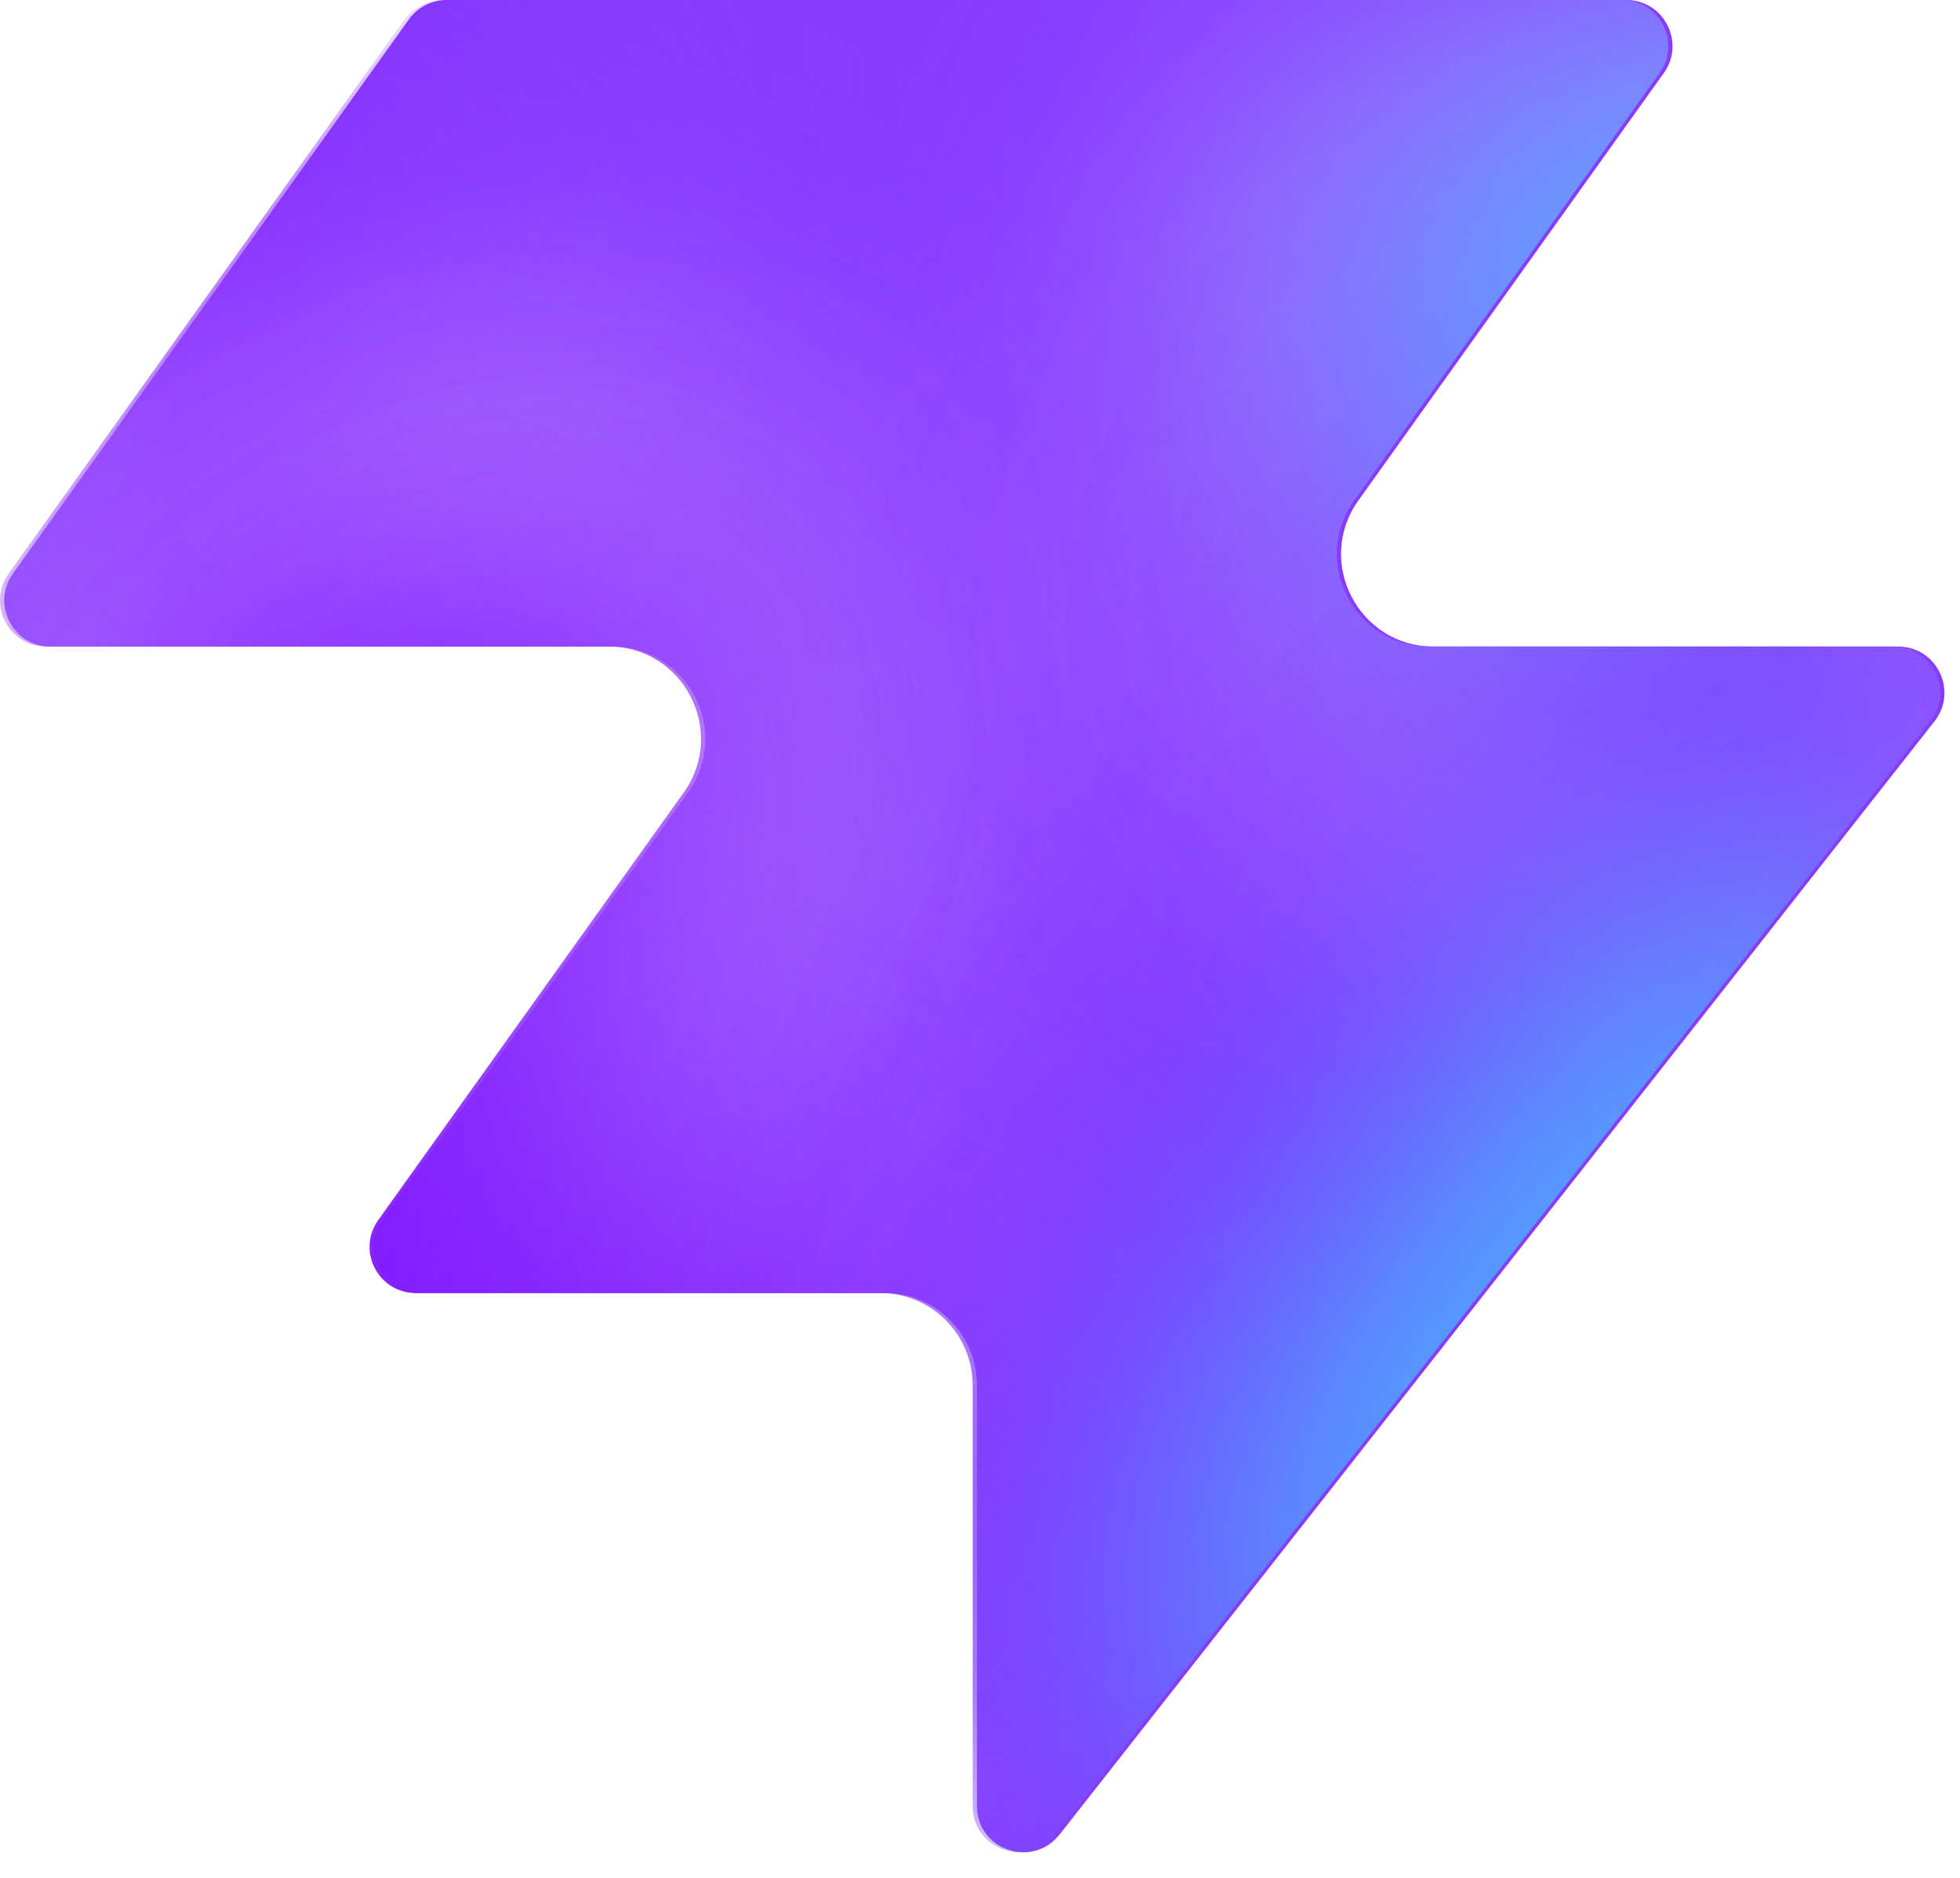
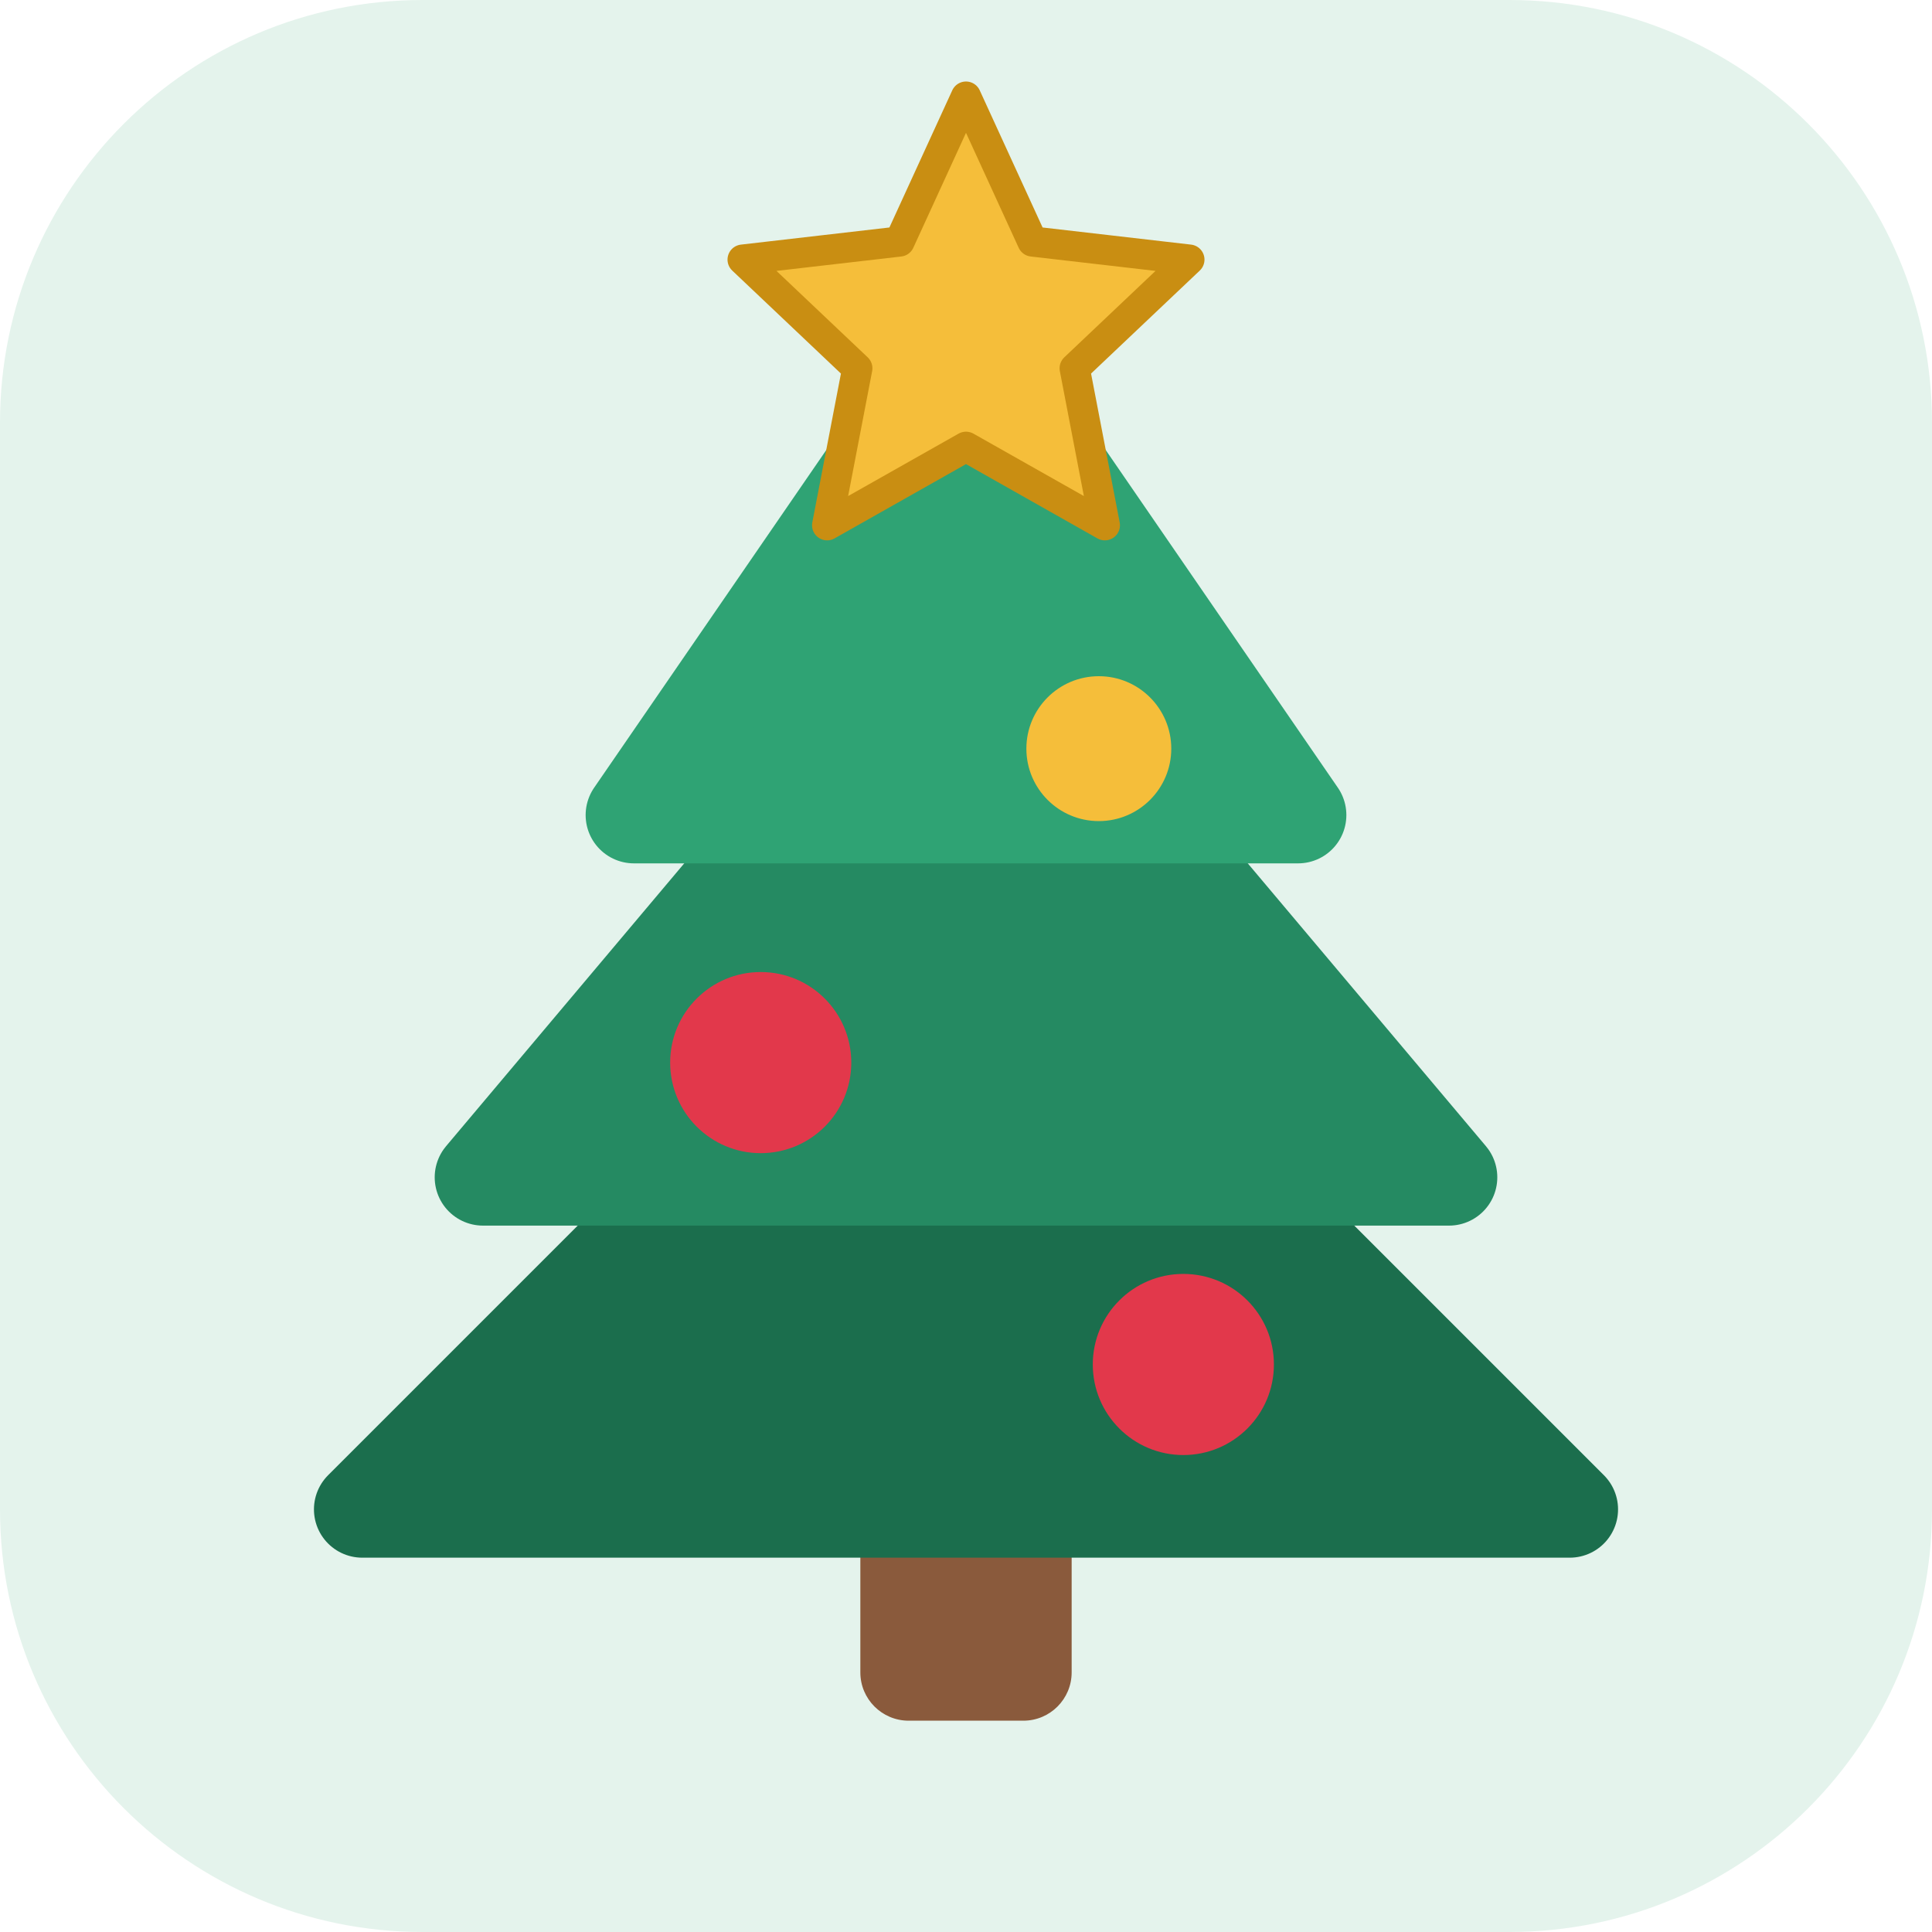
- <svg xmlns="http://www.w3.org/2000/svg" width="48" height="46" fill="none" viewBox="0 0 48 46">
-   <path fill="#863bff" d="M25.946 44.938c-.664.845-2.021.375-2.021-.698V33.937a2.26 2.26 0 0 0-2.262-2.262H10.287c-.92 0-1.456-1.04-.92-1.788l7.48-10.471c1.07-1.497 0-3.578-1.842-3.578H1.237c-.92 0-1.456-1.04-.92-1.788L10.013.474c.214-.297.556-.474.92-.474h28.894c.92 0 1.456 1.04.92 1.788l-7.48 10.471c-1.07 1.498 0 3.579 1.842 3.579h11.377c.943 0 1.473 1.088.89 1.83L25.947 44.94z" style="fill:#863bff;fill:color(display-p3 .525 .23 1);fill-opacity:1" />
-   <mask id="a" width="48" height="46" x="0" y="0" maskUnits="userSpaceOnUse" style="mask-type:alpha">
-     <path fill="#000" d="M25.842 44.938c-.664.844-2.021.375-2.021-.698V33.937a2.26 2.26 0 0 0-2.262-2.262H10.183c-.92 0-1.456-1.04-.92-1.788l7.48-10.471c1.07-1.498 0-3.579-1.842-3.579H1.133c-.92 0-1.456-1.04-.92-1.787L9.91.473c.214-.297.556-.474.92-.474h28.894c.92 0 1.456 1.04.92 1.788l-7.48 10.471c-1.07 1.498 0 3.578 1.842 3.578h11.377c.943 0 1.473 1.088.89 1.832L25.843 44.94z" style="fill:#000;fill-opacity:1" />
-   </mask>
-   <g mask="url(#a)">
-     <g filter="url(#b)">
-       <ellipse cx="5.508" cy="14.704" fill="#ede6ff" rx="5.508" ry="14.704" style="fill:#ede6ff;fill:color(display-p3 .927 .903 1);fill-opacity:1" transform="matrix(.00324 1 1 -.00324 -4.47 31.516)" />
-     </g>
-     <g filter="url(#c)">
-       <ellipse cx="10.399" cy="29.851" fill="#ede6ff" rx="10.399" ry="29.851" style="fill:#ede6ff;fill:color(display-p3 .927 .903 1);fill-opacity:1" transform="matrix(.00324 1 1 -.00324 -39.328 7.883)" />
-     </g>
-     <g filter="url(#d)">
-       <ellipse cx="5.508" cy="30.487" fill="#7e14ff" rx="5.508" ry="30.487" style="fill:#7e14ff;fill:color(display-p3 .492 .077 1);fill-opacity:1" transform="rotate(89.814 -25.913 -14.639)scale(1 -1)" />
-     </g>
-     <g filter="url(#e)">
-       <ellipse cx="5.508" cy="30.599" fill="#7e14ff" rx="5.508" ry="30.599" style="fill:#7e14ff;fill:color(display-p3 .492 .077 1);fill-opacity:1" transform="rotate(89.814 -32.644 -3.334)scale(1 -1)" />
-     </g>
-     <g filter="url(#f)">
-       <ellipse cx="5.508" cy="30.599" fill="#7e14ff" rx="5.508" ry="30.599" style="fill:#7e14ff;fill:color(display-p3 .492 .077 1);fill-opacity:1" transform="matrix(.00324 1 1 -.00324 -34.34 30.47)" />
-     </g>
-     <g filter="url(#g)">
-       <ellipse cx="14.072" cy="22.078" fill="#ede6ff" rx="14.072" ry="22.078" style="fill:#ede6ff;fill:color(display-p3 .927 .903 1);fill-opacity:1" transform="rotate(93.35 24.506 48.493)scale(-1 1)" />
-     </g>
-     <g filter="url(#h)">
-       <ellipse cx="3.47" cy="21.501" fill="#7e14ff" rx="3.47" ry="21.501" style="fill:#7e14ff;fill:color(display-p3 .492 .077 1);fill-opacity:1" transform="rotate(89.009 28.708 47.59)scale(-1 1)" />
-     </g>
-     <g filter="url(#i)">
-       <ellipse cx="3.47" cy="21.501" fill="#7e14ff" rx="3.47" ry="21.501" style="fill:#7e14ff;fill:color(display-p3 .492 .077 1);fill-opacity:1" transform="rotate(89.009 28.708 47.59)scale(-1 1)" />
-     </g>
-     <g filter="url(#j)">
-       <ellipse cx=".387" cy="8.972" fill="#7e14ff" rx="4.407" ry="29.108" style="fill:#7e14ff;fill:color(display-p3 .492 .077 1);fill-opacity:1" transform="rotate(39.51 .387 8.972)" />
-     </g>
-     <g filter="url(#k)">
-       <ellipse cx="47.523" cy="-6.092" fill="#7e14ff" rx="4.407" ry="29.108" style="fill:#7e14ff;fill:color(display-p3 .492 .077 1);fill-opacity:1" transform="rotate(37.892 47.523 -6.092)" />
-     </g>
-     <g filter="url(#l)">
-       <ellipse cx="41.412" cy="6.333" fill="#47bfff" rx="5.971" ry="9.665" style="fill:#47bfff;fill:color(display-p3 .28 .748 1);fill-opacity:1" transform="rotate(37.892 41.412 6.333)" />
-     </g>
-     <g filter="url(#m)">
-       <ellipse cx="-1.879" cy="38.332" fill="#7e14ff" rx="4.407" ry="29.108" style="fill:#7e14ff;fill:color(display-p3 .492 .077 1);fill-opacity:1" transform="rotate(37.892 -1.88 38.332)" />
-     </g>
-     <g filter="url(#n)">
-       <ellipse cx="-1.879" cy="38.332" fill="#7e14ff" rx="4.407" ry="29.108" style="fill:#7e14ff;fill:color(display-p3 .492 .077 1);fill-opacity:1" transform="rotate(37.892 -1.88 38.332)" />
-     </g>
-     <g filter="url(#o)">
-       <ellipse cx="35.651" cy="29.907" fill="#7e14ff" rx="4.407" ry="29.108" style="fill:#7e14ff;fill:color(display-p3 .492 .077 1);fill-opacity:1" transform="rotate(37.892 35.651 29.907)" />
-     </g>
-     <g filter="url(#p)">
-       <ellipse cx="38.418" cy="32.4" fill="#47bfff" rx="5.971" ry="15.297" style="fill:#47bfff;fill:color(display-p3 .28 .748 1);fill-opacity:1" transform="rotate(37.892 38.418 32.4)" />
-     </g>
+ <svg xmlns="http://www.w3.org/2000/svg" viewBox="0 0 32 32">
+   <rect width="32" height="32" rx="7" fill="#e4f3ec" />
+   <rect x="14.25" y="24" width="3.5" height="4.5" rx="0.8" fill="#8a5a3c" />
+   <g stroke-linejoin="round" stroke-width="1.6">
+     <path d="M16 15 L26 25 H6 Z" fill="#1b6e4d" stroke="#1b6e4d" />
+     <path d="M16 10 L24 19.5 H8 Z" fill="#258a62" stroke="#258a62" />
+     <path d="M16 5.5 L21.5 13.5 H10.5 Z" fill="#2fa374" stroke="#2fa374" />
  </g>
-   <defs>
-     <filter id="b" width="60.045" height="41.654" x="-19.77" y="16.149" color-interpolation-filters="sRGB" filterUnits="userSpaceOnUse">
-       <feFlood flood-opacity="0" result="BackgroundImageFix" />
-       <feBlend in="SourceGraphic" in2="BackgroundImageFix" result="shape" />
-       <feGaussianBlur result="effect1_foregroundBlur_2002_17158" stdDeviation="7.659" />
-     </filter>
-     <filter id="c" width="90.34" height="51.437" x="-54.613" y="-7.533" color-interpolation-filters="sRGB" filterUnits="userSpaceOnUse">
-       <feFlood flood-opacity="0" result="BackgroundImageFix" />
-       <feBlend in="SourceGraphic" in2="BackgroundImageFix" result="shape" />
-       <feGaussianBlur result="effect1_foregroundBlur_2002_17158" stdDeviation="7.659" />
-     </filter>
-     <filter id="d" width="79.355" height="29.4" x="-49.64" y="2.03" color-interpolation-filters="sRGB" filterUnits="userSpaceOnUse">
-       <feFlood flood-opacity="0" result="BackgroundImageFix" />
-       <feBlend in="SourceGraphic" in2="BackgroundImageFix" result="shape" />
-       <feGaussianBlur result="effect1_foregroundBlur_2002_17158" stdDeviation="4.596" />
-     </filter>
-     <filter id="e" width="79.579" height="29.4" x="-45.045" y="20.029" color-interpolation-filters="sRGB" filterUnits="userSpaceOnUse">
-       <feFlood flood-opacity="0" result="BackgroundImageFix" />
-       <feBlend in="SourceGraphic" in2="BackgroundImageFix" result="shape" />
-       <feGaussianBlur result="effect1_foregroundBlur_2002_17158" stdDeviation="4.596" />
-     </filter>
-     <filter id="f" width="79.579" height="29.4" x="-43.513" y="21.178" color-interpolation-filters="sRGB" filterUnits="userSpaceOnUse">
-       <feFlood flood-opacity="0" result="BackgroundImageFix" />
-       <feBlend in="SourceGraphic" in2="BackgroundImageFix" result="shape" />
-       <feGaussianBlur result="effect1_foregroundBlur_2002_17158" stdDeviation="4.596" />
-     </filter>
-     <filter id="g" width="74.749" height="58.852" x="15.756" y="-17.901" color-interpolation-filters="sRGB" filterUnits="userSpaceOnUse">
-       <feFlood flood-opacity="0" result="BackgroundImageFix" />
-       <feBlend in="SourceGraphic" in2="BackgroundImageFix" result="shape" />
-       <feGaussianBlur result="effect1_foregroundBlur_2002_17158" stdDeviation="7.659" />
-     </filter>
-     <filter id="h" width="61.377" height="25.362" x="23.548" y="2.284" color-interpolation-filters="sRGB" filterUnits="userSpaceOnUse">
-       <feFlood flood-opacity="0" result="BackgroundImageFix" />
-       <feBlend in="SourceGraphic" in2="BackgroundImageFix" result="shape" />
-       <feGaussianBlur result="effect1_foregroundBlur_2002_17158" stdDeviation="4.596" />
-     </filter>
-     <filter id="i" width="61.377" height="25.362" x="23.548" y="2.284" color-interpolation-filters="sRGB" filterUnits="userSpaceOnUse">
-       <feFlood flood-opacity="0" result="BackgroundImageFix" />
-       <feBlend in="SourceGraphic" in2="BackgroundImageFix" result="shape" />
-       <feGaussianBlur result="effect1_foregroundBlur_2002_17158" stdDeviation="4.596" />
-     </filter>
-     <filter id="j" width="56.045" height="63.649" x="-27.636" y="-22.853" color-interpolation-filters="sRGB" filterUnits="userSpaceOnUse">
-       <feFlood flood-opacity="0" result="BackgroundImageFix" />
-       <feBlend in="SourceGraphic" in2="BackgroundImageFix" result="shape" />
-       <feGaussianBlur result="effect1_foregroundBlur_2002_17158" stdDeviation="4.596" />
-     </filter>
-     <filter id="k" width="54.814" height="64.646" x="20.116" y="-38.415" color-interpolation-filters="sRGB" filterUnits="userSpaceOnUse">
-       <feFlood flood-opacity="0" result="BackgroundImageFix" />
-       <feBlend in="SourceGraphic" in2="BackgroundImageFix" result="shape" />
-       <feGaussianBlur result="effect1_foregroundBlur_2002_17158" stdDeviation="4.596" />
-     </filter>
-     <filter id="l" width="33.541" height="35.313" x="24.641" y="-11.323" color-interpolation-filters="sRGB" filterUnits="userSpaceOnUse">
-       <feFlood flood-opacity="0" result="BackgroundImageFix" />
-       <feBlend in="SourceGraphic" in2="BackgroundImageFix" result="shape" />
-       <feGaussianBlur result="effect1_foregroundBlur_2002_17158" stdDeviation="4.596" />
-     </filter>
-     <filter id="m" width="54.814" height="64.646" x="-29.286" y="6.009" color-interpolation-filters="sRGB" filterUnits="userSpaceOnUse">
-       <feFlood flood-opacity="0" result="BackgroundImageFix" />
-       <feBlend in="SourceGraphic" in2="BackgroundImageFix" result="shape" />
-       <feGaussianBlur result="effect1_foregroundBlur_2002_17158" stdDeviation="4.596" />
-     </filter>
-     <filter id="n" width="54.814" height="64.646" x="-29.286" y="6.009" color-interpolation-filters="sRGB" filterUnits="userSpaceOnUse">
-       <feFlood flood-opacity="0" result="BackgroundImageFix" />
-       <feBlend in="SourceGraphic" in2="BackgroundImageFix" result="shape" />
-       <feGaussianBlur result="effect1_foregroundBlur_2002_17158" stdDeviation="4.596" />
-     </filter>
-     <filter id="o" width="54.814" height="64.646" x="8.244" y="-2.416" color-interpolation-filters="sRGB" filterUnits="userSpaceOnUse">
-       <feFlood flood-opacity="0" result="BackgroundImageFix" />
-       <feBlend in="SourceGraphic" in2="BackgroundImageFix" result="shape" />
-       <feGaussianBlur result="effect1_foregroundBlur_2002_17158" stdDeviation="4.596" />
-     </filter>
-     <filter id="p" width="39.409" height="43.623" x="18.713" y="10.588" color-interpolation-filters="sRGB" filterUnits="userSpaceOnUse">
-       <feFlood flood-opacity="0" result="BackgroundImageFix" />
-       <feBlend in="SourceGraphic" in2="BackgroundImageFix" result="shape" />
-       <feGaussianBlur result="effect1_foregroundBlur_2002_17158" stdDeviation="4.596" />
-     </filter>
-   </defs>
+   <circle cx="12.6" cy="17.6" r="1.5" fill="#e2384b" />
+   <circle cx="19.6" cy="22.6" r="1.5" fill="#e2384b" />
+   <circle cx="18.2" cy="12.4" r="1.2" fill="#f5be3a" />
+   <path d="M16 1.6 L17.1 4 L19.7 4.3 L17.8 6.1 L18.3 8.7 L16 7.4 L13.7 8.7 L14.2 6.1 L12.3 4.3 L14.9 4 Z" fill="#f5be3a" stroke="#c98e12" stroke-width="0.5" stroke-linejoin="round" />
</svg>
